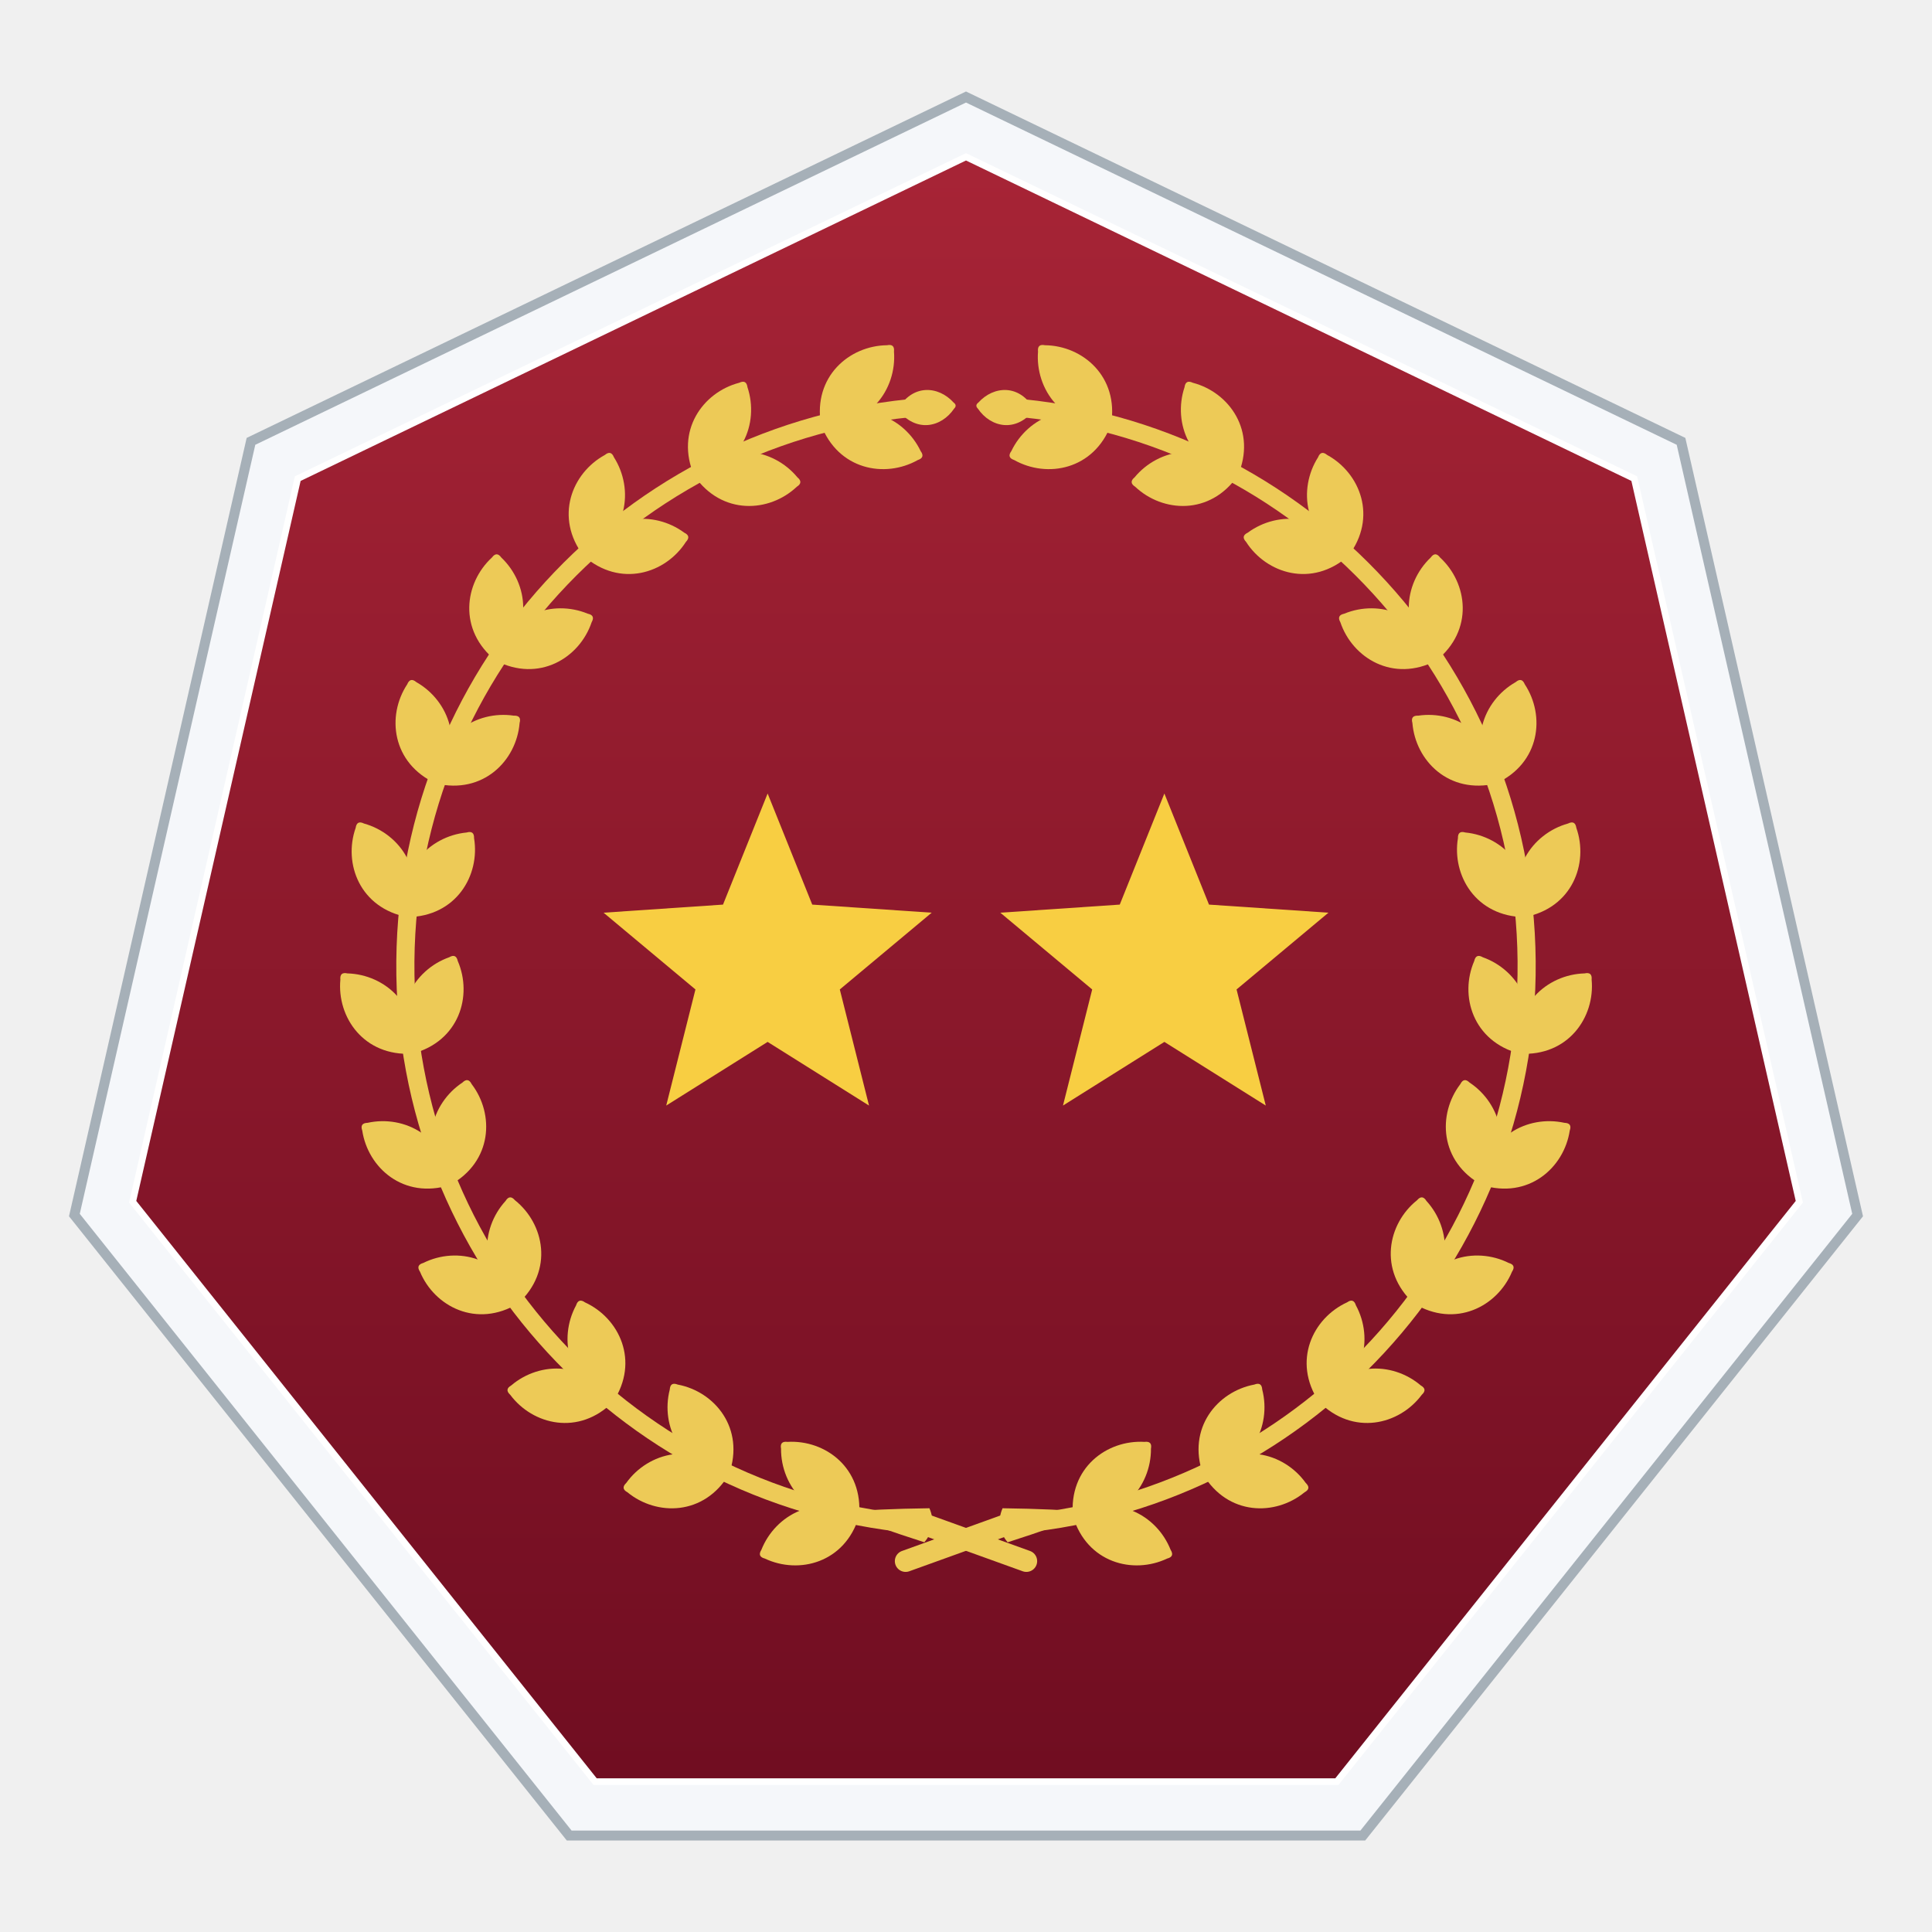
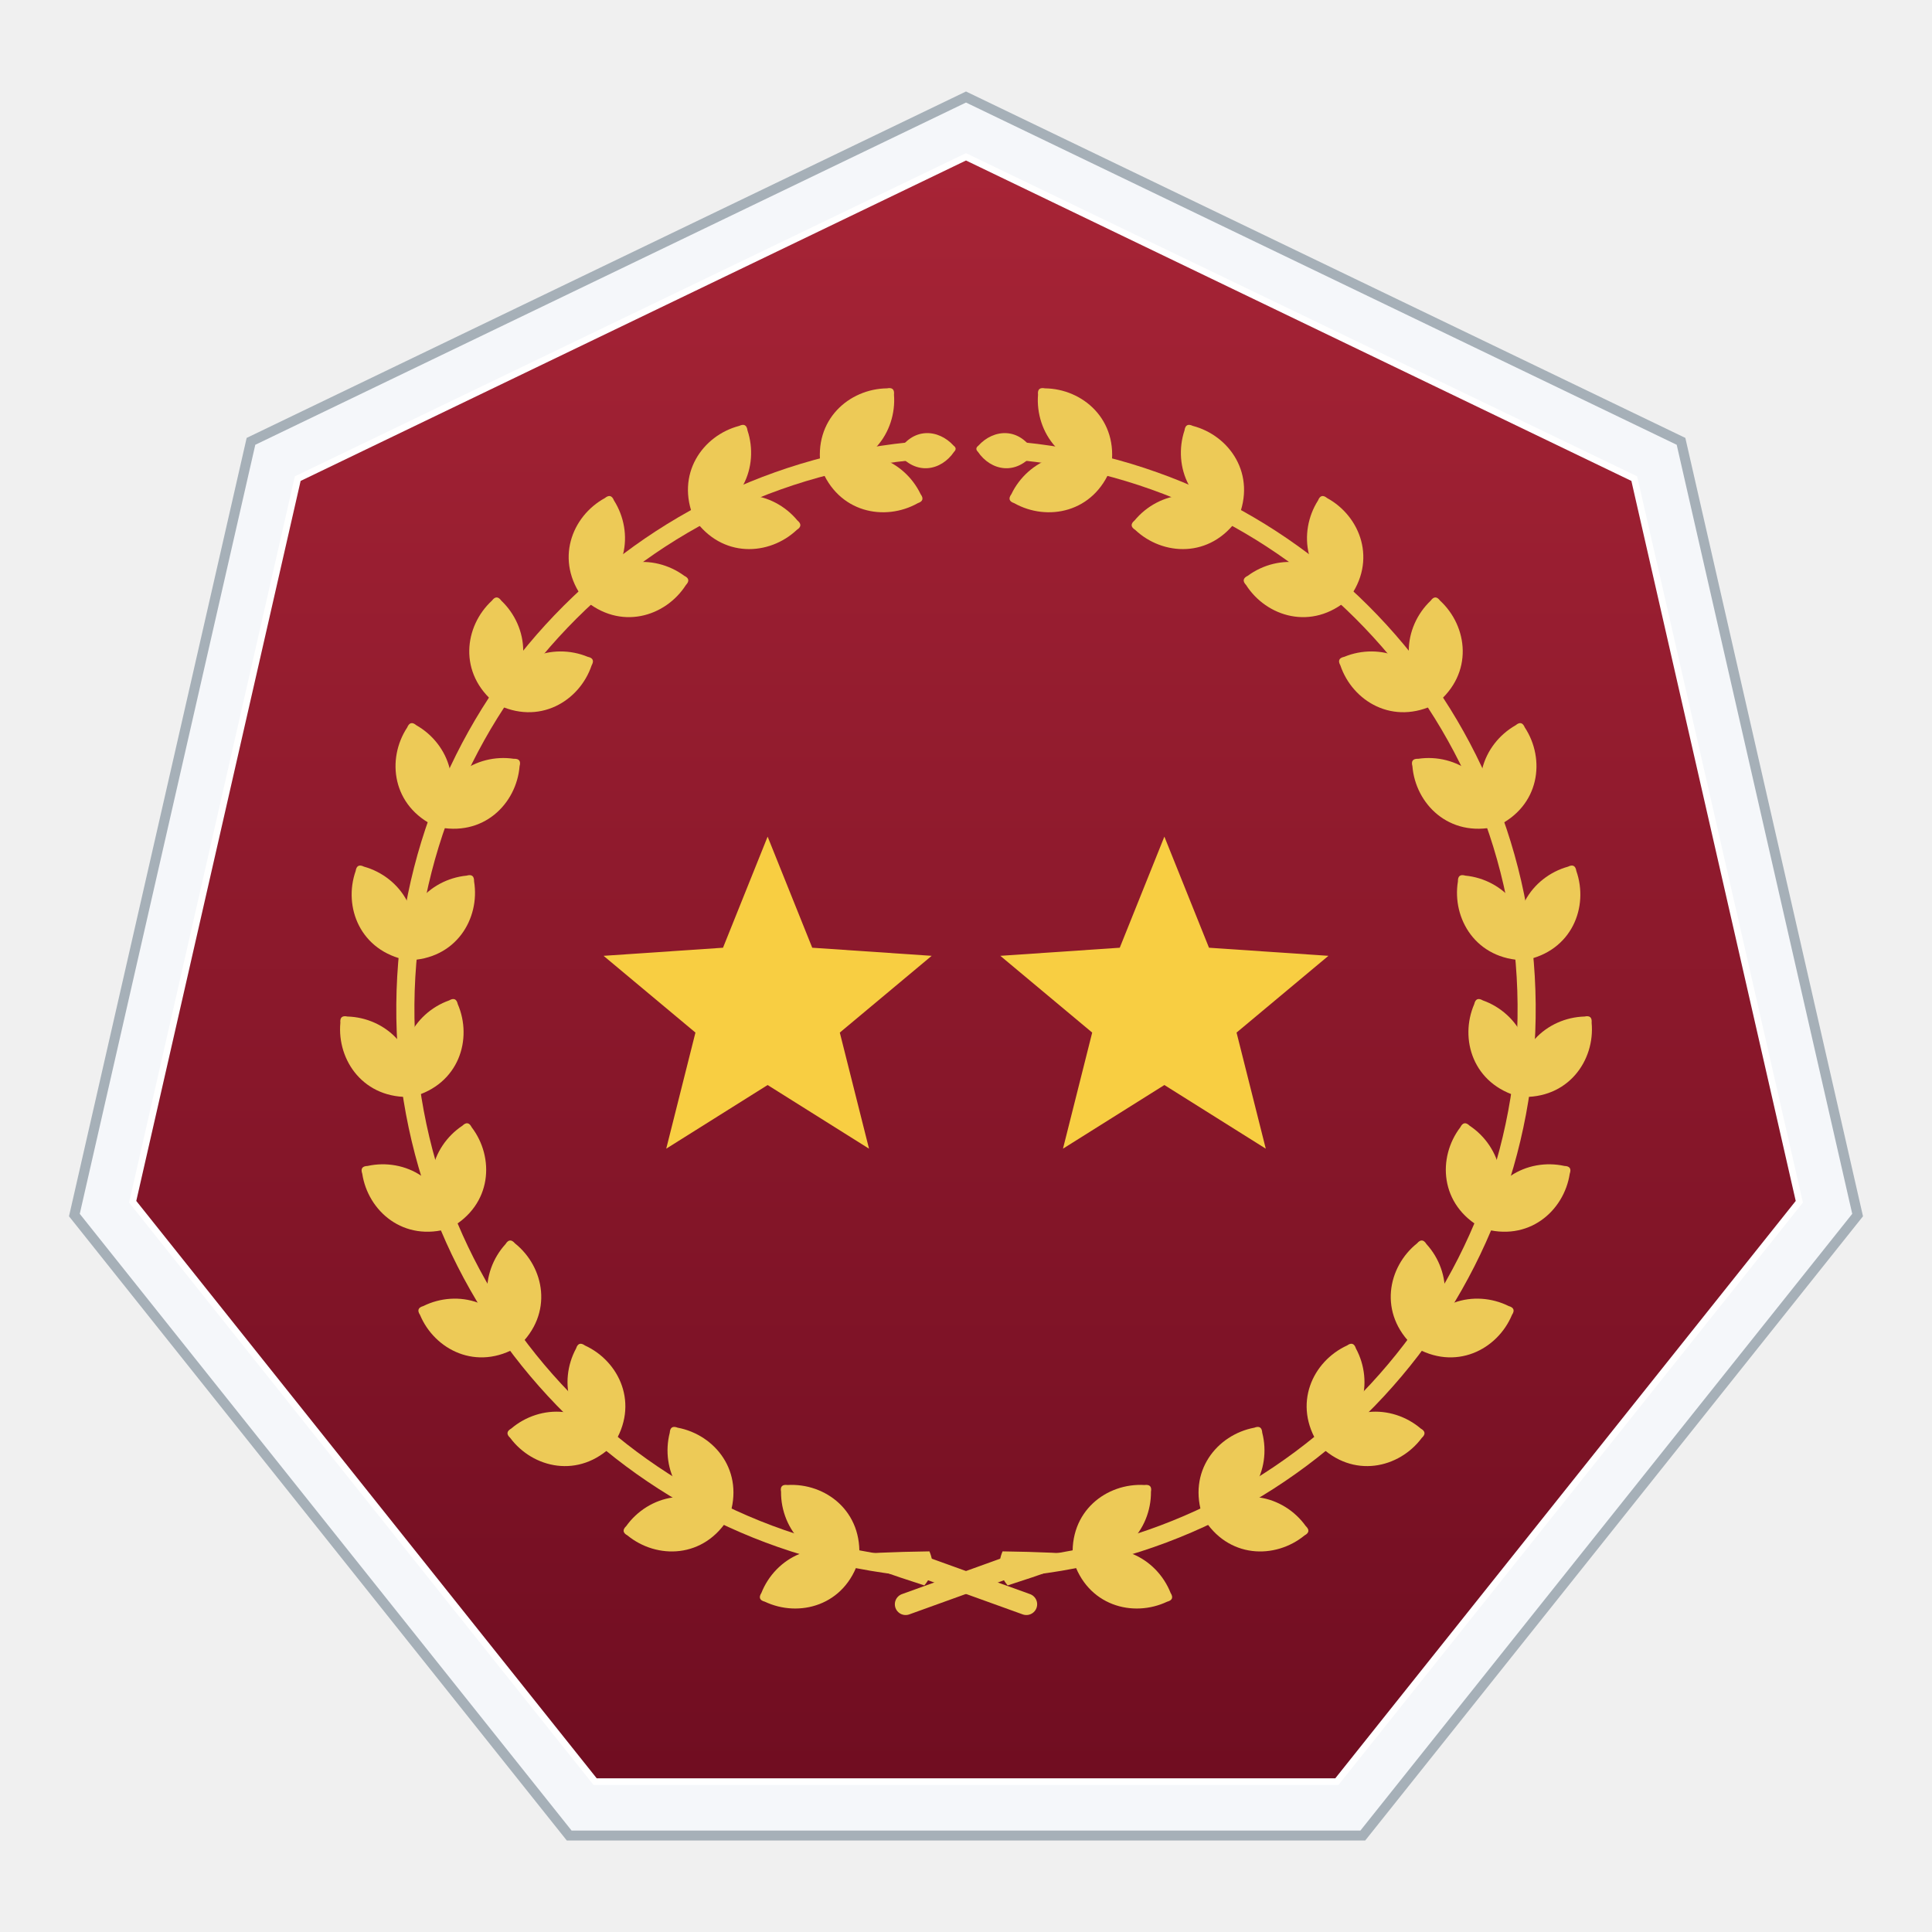
<svg xmlns="http://www.w3.org/2000/svg" viewBox="0 0 224 224" width="896" height="896">
  <defs>
    <linearGradient id="steel" x1="0" y1="0" x2="1" y2="1" gradientUnits="objectBoundingBox">
      <stop offset="0" stop-color="#fafcfd" />
      <stop offset=".28" stop-color="#b3bdc6" />
      <stop offset=".5" stop-color="#f4f7fa" />
      <stop offset=".72" stop-color="#8a959f" />
      <stop offset="1" stop-color="#dfe6ec" />
    </linearGradient>
    <linearGradient id="silverFace" x1="0" y1="0" x2="0.85" y2="1">
      <stop stop-color="#ffffff" />
      <stop offset=".48" stop-color="#e0e7ed" />
      <stop offset="1" stop-color="#a9b4bf" />
    </linearGradient>
    <linearGradient id="silverDark" x1="0" y1="0" x2="1" y2="1">
      <stop stop-color="#26313b" />
      <stop offset=".5" stop-color="#7e8a96" />
      <stop offset="1" stop-color="#1c252d" />
    </linearGradient>
    <linearGradient id="charcoal" x1="0" y1="0" x2="0" y2="1">
      <stop stop-color="#20252b" />
      <stop offset="1" stop-color="#0c1015" />
    </linearGradient>
    <linearGradient id="army" x1="0" y1="0" x2="0" y2="1">
      <stop stop-color="#355537" />
      <stop offset="1" stop-color="#1c3526" />
    </linearGradient>
    <linearGradient id="sapphire" x1="0" y1="0" x2="0" y2="1">
      <stop stop-color="#123b61" />
      <stop offset="1" stop-color="#081f39" />
    </linearGradient>
    <linearGradient id="ruby" x1="0" y1="0" x2="0" y2="1">
      <stop stop-color="#a72436" />
      <stop offset="1" stop-color="#700d21" />
    </linearGradient>
    <linearGradient id="obsidian" x1="0" y1="0" x2="0" y2="1">
      <stop stop-color="#1e2225" />
      <stop offset="1" stop-color="#070b0e" />
    </linearGradient>
    <linearGradient id="crimson" x1="0" y1="0" x2="0" y2="1">
      <stop stop-color="#aa1830" />
      <stop offset="1" stop-color="#5c091b" />
    </linearGradient>
    <linearGradient id="gold" x1="0" y1="0" x2=".8" y2="1">
      <stop stop-color="#fff0a7" />
      <stop offset=".35" stop-color="#f5d66d" />
      <stop offset=".7" stop-color="#dfaf3e" />
      <stop offset="1" stop-color="#b88124" />
    </linearGradient>
    <linearGradient id="supremeGold" x1="0" y1="0" x2="1" y2="1">
      <stop stop-color="#fff5b8" />
      <stop offset=".28" stop-color="#f8db75" />
      <stop offset=".6" stop-color="#eabd4b" />
      <stop offset="1" stop-color="#a7681c" />
    </linearGradient>
  </defs>
  <polygon points="112,10.607 195.402,50.772 216,141.019 158.284,213.393 65.716,213.393 8,141.019 28.598,50.772" fill="#a6b0b8" />
  <polygon points="112,11.888 194.401,51.57 214.752,140.735 157.729,212.239 66.271,212.239 9.248,140.735 29.599,51.57" fill="#f5f7fa" />
  <polygon points="112,17.755 189.814,55.228 209.032,139.429 155.183,206.953 68.817,206.953 14.968,139.429 34.186,55.228" fill="#ffffff" />
  <polygon points="112,18.608 189.146,55.76 208.2,139.239 154.813,206.184 69.187,206.184 15.8,139.239 34.854,55.76" fill="url(#ruby)" />
-   <g data-laurel="general" data-circle-radius="65">
-     <g>
-       <path d="M107.466,176.842 A65 65 0 0 1 108.598,47.089" fill="none" stroke="#edca57" stroke-width="2.1" stroke-linecap="round" />
-       <path d="M107.761,174.869 Q101.561,174.951 97.378,175.334 Q101.266,176.924 107.171,178.815 Q108.676,177.023 107.761,174.869Z" fill="#edca57" data-branch-root="tapered" />
-       <path d="M99.597 175.806 C100.114 170.199 95.673 166.917 91.305 167.174 Q90.388 167.054 90.555 167.963 C90.52 172.339 94.025 176.607 99.597 175.806Z" fill="#edca57" />
-       <path d="M99.597 175.806 C94.731 172.975 89.883 175.62 88.276 179.69 Q87.78 180.471 88.675 180.702 C92.629 182.577 97.976 181.198 99.597 175.806Z" fill="#edca57" />
-       <path d="M84.53 170.91 C86.388 165.595 82.873 161.336 78.572 160.529 Q77.711 160.19 77.653 161.113 C76.561 165.35 78.929 170.339 84.53 170.91Z" fill="#edca57" />
-       <path d="M84.53 170.91 C80.492 166.986 75.149 168.379 72.605 171.94 Q71.935 172.577 72.747 173.019 C76.13 175.795 81.653 175.75 84.53 170.91Z" fill="#edca57" />
-       <path d="M71.094 162.514 C74.183 157.807 71.802 152.824 67.824 151 Q67.072 150.463 66.792 151.345 C64.707 155.192 65.797 160.606 71.094 162.514Z" fill="#edca57" />
-       <path d="M71.094 162.514 C68.126 157.73 62.604 157.79 59.274 160.629 Q58.47 161.085 59.152 161.71 C61.762 165.222 67.132 166.514 71.094 162.514Z" fill="#edca57" />
-       <path d="M60.089 151.118 C64.224 147.297 63.12 141.886 59.702 139.155 Q59.101 138.452 58.617 139.239 C55.663 142.468 55.411 147.985 60.089 151.118Z" fill="#edca57" />
-       <path d="M60.089 151.118 C58.366 145.758 52.994 144.479 49.076 146.429 Q48.185 146.677 48.695 147.448 C50.379 151.488 55.276 154.04 60.089 151.118Z" fill="#edca57" />
-       <path d="M52.167 137.398 C57.104 134.691 57.342 129.174 54.686 125.696 Q54.273 124.869 53.613 125.515 C49.966 127.934 48.386 133.226 52.167 137.398Z" fill="#edca57" />
-       <path d="M52.167 137.398 C51.792 131.78 46.889 129.24 42.616 130.183 Q41.692 130.209 42 131.081 C42.657 135.407 46.791 139.069 52.167 137.398Z" fill="#edca57" />
-       <path d="M47.8 122.168 C53.245 120.736 54.811 115.44 53.075 111.423 Q52.875 110.521 52.077 110.989 C47.954 112.453 45.141 117.206 47.8 122.168Z" fill="#edca57" />
-       <path d="M47.8 122.168 C48.796 116.627 44.652 112.976 40.278 112.858 Q39.375 112.659 39.463 113.579 C39.054 117.936 42.179 122.489 47.8 122.168Z" fill="#edca57" />
-       <path d="M47.247 106.335 C52.877 106.263 55.677 101.503 54.965 97.185 Q54.989 96.261 54.102 96.522 C49.746 96.945 45.868 100.876 47.247 106.335Z" fill="#edca57" />
-       <path d="M47.247 106.335 C49.554 101.199 46.417 96.654 42.201 95.481 Q41.373 95.07 41.236 95.984 C39.784 100.113 41.716 105.286 47.247 106.335Z" fill="#edca57" />
-       <path d="M50.541 90.838 C56.021 92.13 59.89 88.189 60.243 83.827 Q60.49 82.936 59.566 82.975 C55.238 82.332 50.523 85.208 50.541 90.838Z" fill="#edca57" />
-       <path d="M50.541 90.838 C54.022 86.413 52.077 81.244 48.27 79.086 Q47.566 78.487 47.213 79.341 C44.805 82.995 45.428 88.482 50.541 90.838Z" fill="#edca57" />
-       <path d="M57.486 76.598 C62.491 79.178 67.198 76.29 68.596 72.143 Q69.051 71.338 68.145 71.153 C64.101 69.481 58.831 71.131 57.486 76.598Z" fill="#edca57" />
-       <path d="M57.486 76.598 C61.934 73.146 61.298 67.661 58.126 64.646 Q57.588 63.894 57.038 64.637 C53.818 67.601 53.094 73.076 57.486 76.598Z" fill="#edca57" />
-       <path d="M67.67 64.462 C71.902 68.176 77.168 66.512 79.528 62.826 Q80.164 62.156 79.33 61.757 C75.81 59.156 70.297 59.482 67.67 64.462Z" fill="#edca57" />
-       <path d="M67.67 64.462 C72.821 62.188 73.531 56.712 71.182 53.019 Q70.842 52.16 70.129 52.748 C66.288 54.844 64.261 59.981 67.67 64.462Z" fill="#edca57" />
-       <path d="M80.487 55.15 C83.695 59.777 89.207 59.437 92.388 56.431 Q93.168 55.935 92.455 55.345 C89.669 51.971 84.241 50.954 80.487 55.15Z" fill="#edca57" />
-       <path d="M80.487 55.15 C86.035 54.19 88.049 49.048 86.664 44.897 Q86.541 43.98 85.707 44.378 C81.473 45.483 78.263 49.977 80.487 55.15Z" fill="#edca57" />
-       <path d="M95.177 49.215 C97.17 54.48 102.6 55.484 106.414 53.337 Q107.291 53.044 106.742 52.3 C104.855 48.352 99.834 46.052 95.177 49.215Z" fill="#edca57" />
-       <path d="M95.177 49.215 C100.792 49.626 103.99 45.123 103.65 40.76 Q103.753 39.842 102.847 40.026 C98.471 40.074 94.27 43.658 95.177 49.215Z" fill="#edca57" />
-       <path d="M104.078 47.485 C106.179 50.218 109.135 49.568 110.619 47.382 Q111.001 47 110.569 46.676 C108.796 44.718 105.778 44.486 104.078 47.485Z" fill="#edca57" />
-       <path d="M107.466,176.842 L119 181" fill="none" stroke="#edca57" stroke-width="2.5" stroke-linecap="round" />
+   <g data-general-layout="optical" transform="translate(0 5)">
+     <g data-laurel="general" data-circle-radius="65">
+       <g>
+         <path d="M107.466,176.842 A65 65 0 0 1 108.598,47.089" fill="none" stroke="#edca57" stroke-width="2.1" stroke-linecap="round" />
+         <path d="M107.761,174.869 Q101.561,174.951 97.378,175.334 Q101.266,176.924 107.171,178.815 Q108.676,177.023 107.761,174.869Z" fill="#edca57" data-branch-root="tapered" />
+         <path d="M99.597 175.806 C100.114 170.199 95.673 166.917 91.305 167.174 Q90.388 167.054 90.555 167.963 C90.52 172.339 94.025 176.607 99.597 175.806Z" fill="#edca57" />
+         <path d="M99.597 175.806 C94.731 172.975 89.883 175.62 88.276 179.69 Q87.78 180.471 88.675 180.702 C92.629 182.577 97.976 181.198 99.597 175.806Z" fill="#edca57" />
+         <path d="M84.53 170.91 C86.388 165.595 82.873 161.336 78.572 160.529 Q77.711 160.19 77.653 161.113 C76.561 165.35 78.929 170.339 84.53 170.91Z" fill="#edca57" />
+         <path d="M84.53 170.91 C80.492 166.986 75.149 168.379 72.605 171.94 Q71.935 172.577 72.747 173.019 C76.13 175.795 81.653 175.75 84.53 170.91Z" fill="#edca57" />
+         <path d="M71.094 162.514 C74.183 157.807 71.802 152.824 67.824 151 Q67.072 150.463 66.792 151.345 C64.707 155.192 65.797 160.606 71.094 162.514Z" fill="#edca57" />
+         <path d="M71.094 162.514 C68.126 157.73 62.604 157.79 59.274 160.629 Q58.47 161.085 59.152 161.71 C61.762 165.222 67.132 166.514 71.094 162.514Z" fill="#edca57" />
+         <path d="M60.089 151.118 C64.224 147.297 63.12 141.886 59.702 139.155 Q59.101 138.452 58.617 139.239 C55.663 142.468 55.411 147.985 60.089 151.118Z" fill="#edca57" />
+         <path d="M60.089 151.118 C58.366 145.758 52.994 144.479 49.076 146.429 Q48.185 146.677 48.695 147.448 C50.379 151.488 55.276 154.04 60.089 151.118Z" fill="#edca57" />
+         <path d="M52.167 137.398 C57.104 134.691 57.342 129.174 54.686 125.696 Q54.273 124.869 53.613 125.515 C49.966 127.934 48.386 133.226 52.167 137.398Z" fill="#edca57" />
+         <path d="M52.167 137.398 C51.792 131.78 46.889 129.24 42.616 130.183 Q41.692 130.209 42 131.081 C42.657 135.407 46.791 139.069 52.167 137.398Z" fill="#edca57" />
+         <path d="M47.8 122.168 C53.245 120.736 54.811 115.44 53.075 111.423 Q52.875 110.521 52.077 110.989 C47.954 112.453 45.141 117.206 47.8 122.168Z" fill="#edca57" />
+         <path d="M47.8 122.168 C48.796 116.627 44.652 112.976 40.278 112.858 Q39.375 112.659 39.463 113.579 C39.054 117.936 42.179 122.489 47.8 122.168Z" fill="#edca57" />
+         <path d="M47.247 106.335 C52.877 106.263 55.677 101.503 54.965 97.185 Q54.989 96.261 54.102 96.522 C49.746 96.945 45.868 100.876 47.247 106.335Z" fill="#edca57" />
+         <path d="M47.247 106.335 C49.554 101.199 46.417 96.654 42.201 95.481 Q41.373 95.07 41.236 95.984 C39.784 100.113 41.716 105.286 47.247 106.335Z" fill="#edca57" />
+         <path d="M50.541 90.838 C56.021 92.13 59.89 88.189 60.243 83.827 Q60.49 82.936 59.566 82.975 C55.238 82.332 50.523 85.208 50.541 90.838Z" fill="#edca57" />
+         <path d="M50.541 90.838 C54.022 86.413 52.077 81.244 48.27 79.086 Q47.566 78.487 47.213 79.341 C44.805 82.995 45.428 88.482 50.541 90.838Z" fill="#edca57" />
+         <path d="M57.486 76.598 C62.491 79.178 67.198 76.29 68.596 72.143 Q69.051 71.338 68.145 71.153 C64.101 69.481 58.831 71.131 57.486 76.598Z" fill="#edca57" />
+         <path d="M57.486 76.598 C61.934 73.146 61.298 67.661 58.126 64.646 Q57.588 63.894 57.038 64.637 C53.818 67.601 53.094 73.076 57.486 76.598Z" fill="#edca57" />
+         <path d="M67.67 64.462 C71.902 68.176 77.168 66.512 79.528 62.826 Q80.164 62.156 79.33 61.757 C75.81 59.156 70.297 59.482 67.67 64.462Z" fill="#edca57" />
+         <path d="M67.67 64.462 C72.821 62.188 73.531 56.712 71.182 53.019 Q70.842 52.16 70.129 52.748 C66.288 54.844 64.261 59.981 67.67 64.462Z" fill="#edca57" />
+         <path d="M80.487 55.15 C83.695 59.777 89.207 59.437 92.388 56.431 Q93.168 55.935 92.455 55.345 C89.669 51.971 84.241 50.954 80.487 55.15Z" fill="#edca57" />
+         <path d="M80.487 55.15 C86.035 54.19 88.049 49.048 86.664 44.897 Q86.541 43.98 85.707 44.378 C81.473 45.483 78.263 49.977 80.487 55.15Z" fill="#edca57" />
+         <path d="M95.177 49.215 C97.17 54.48 102.6 55.484 106.414 53.337 Q107.291 53.044 106.742 52.3 C104.855 48.352 99.834 46.052 95.177 49.215Z" fill="#edca57" />
+         <path d="M95.177 49.215 C100.792 49.626 103.99 45.123 103.65 40.76 Q103.753 39.842 102.847 40.026 C98.471 40.074 94.27 43.658 95.177 49.215Z" fill="#edca57" />
+         <path d="M104.078 47.485 C106.179 50.218 109.135 49.568 110.619 47.382 Q111.001 47 110.569 46.676 C108.796 44.718 105.778 44.486 104.078 47.485Z" fill="#edca57" />
+         <path d="M107.466,176.842 L119 181" fill="none" stroke="#edca57" stroke-width="2.5" stroke-linecap="round" />
+       </g>
+       <g transform="translate(224 0) scale(-1 1)">
+         <path d="M107.466,176.842 A65 65 0 0 1 108.598,47.089" fill="none" stroke="#edca57" stroke-width="2.1" stroke-linecap="round" />
+         <path d="M107.761,174.869 Q101.561,174.951 97.378,175.334 Q101.266,176.924 107.171,178.815 Q108.676,177.023 107.761,174.869Z" fill="#edca57" data-branch-root="tapered" />
+         <path d="M99.597 175.806 C100.114 170.199 95.673 166.917 91.305 167.174 Q90.388 167.054 90.555 167.963 C90.52 172.339 94.025 176.607 99.597 175.806Z" fill="#edca57" />
+         <path d="M99.597 175.806 C94.731 172.975 89.883 175.62 88.276 179.69 Q87.78 180.471 88.675 180.702 C92.629 182.577 97.976 181.198 99.597 175.806Z" fill="#edca57" />
+         <path d="M84.53 170.91 C86.388 165.595 82.873 161.336 78.572 160.529 Q77.711 160.19 77.653 161.113 C76.561 165.35 78.929 170.339 84.53 170.91Z" fill="#edca57" />
+         <path d="M84.53 170.91 C80.492 166.986 75.149 168.379 72.605 171.94 Q71.935 172.577 72.747 173.019 C76.13 175.795 81.653 175.75 84.53 170.91Z" fill="#edca57" />
+         <path d="M71.094 162.514 C74.183 157.807 71.802 152.824 67.824 151 Q67.072 150.463 66.792 151.345 C64.707 155.192 65.797 160.606 71.094 162.514Z" fill="#edca57" />
+         <path d="M71.094 162.514 C68.126 157.73 62.604 157.79 59.274 160.629 Q58.47 161.085 59.152 161.71 C61.762 165.222 67.132 166.514 71.094 162.514Z" fill="#edca57" />
+         <path d="M60.089 151.118 C64.224 147.297 63.12 141.886 59.702 139.155 Q59.101 138.452 58.617 139.239 C55.663 142.468 55.411 147.985 60.089 151.118Z" fill="#edca57" />
+         <path d="M60.089 151.118 C58.366 145.758 52.994 144.479 49.076 146.429 Q48.185 146.677 48.695 147.448 C50.379 151.488 55.276 154.04 60.089 151.118Z" fill="#edca57" />
+         <path d="M52.167 137.398 C57.104 134.691 57.342 129.174 54.686 125.696 Q54.273 124.869 53.613 125.515 C49.966 127.934 48.386 133.226 52.167 137.398Z" fill="#edca57" />
+         <path d="M52.167 137.398 C51.792 131.78 46.889 129.24 42.616 130.183 Q41.692 130.209 42 131.081 C42.657 135.407 46.791 139.069 52.167 137.398Z" fill="#edca57" />
+         <path d="M47.8 122.168 C53.245 120.736 54.811 115.44 53.075 111.423 Q52.875 110.521 52.077 110.989 C47.954 112.453 45.141 117.206 47.8 122.168Z" fill="#edca57" />
+         <path d="M47.8 122.168 C48.796 116.627 44.652 112.976 40.278 112.858 Q39.375 112.659 39.463 113.579 C39.054 117.936 42.179 122.489 47.8 122.168Z" fill="#edca57" />
+         <path d="M47.247 106.335 C52.877 106.263 55.677 101.503 54.965 97.185 Q54.989 96.261 54.102 96.522 C49.746 96.945 45.868 100.876 47.247 106.335Z" fill="#edca57" />
+         <path d="M47.247 106.335 C49.554 101.199 46.417 96.654 42.201 95.481 Q41.373 95.07 41.236 95.984 C39.784 100.113 41.716 105.286 47.247 106.335Z" fill="#edca57" />
+         <path d="M50.541 90.838 C56.021 92.13 59.89 88.189 60.243 83.827 Q60.49 82.936 59.566 82.975 C55.238 82.332 50.523 85.208 50.541 90.838Z" fill="#edca57" />
+         <path d="M50.541 90.838 C54.022 86.413 52.077 81.244 48.27 79.086 Q47.566 78.487 47.213 79.341 C44.805 82.995 45.428 88.482 50.541 90.838Z" fill="#edca57" />
+         <path d="M57.486 76.598 C62.491 79.178 67.198 76.29 68.596 72.143 Q69.051 71.338 68.145 71.153 C64.101 69.481 58.831 71.131 57.486 76.598Z" fill="#edca57" />
+         <path d="M57.486 76.598 C61.934 73.146 61.298 67.661 58.126 64.646 Q57.588 63.894 57.038 64.637 C53.818 67.601 53.094 73.076 57.486 76.598Z" fill="#edca57" />
+         <path d="M67.67 64.462 C71.902 68.176 77.168 66.512 79.528 62.826 Q80.164 62.156 79.33 61.757 C75.81 59.156 70.297 59.482 67.67 64.462Z" fill="#edca57" />
+         <path d="M67.67 64.462 C72.821 62.188 73.531 56.712 71.182 53.019 Q70.842 52.16 70.129 52.748 C66.288 54.844 64.261 59.981 67.67 64.462Z" fill="#edca57" />
+         <path d="M80.487 55.15 C83.695 59.777 89.207 59.437 92.388 56.431 Q93.168 55.935 92.455 55.345 C89.669 51.971 84.241 50.954 80.487 55.15Z" fill="#edca57" />
+         <path d="M80.487 55.15 C86.035 54.19 88.049 49.048 86.664 44.897 Q86.541 43.98 85.707 44.378 C81.473 45.483 78.263 49.977 80.487 55.15Z" fill="#edca57" />
+         <path d="M95.177 49.215 C97.17 54.48 102.6 55.484 106.414 53.337 Q107.291 53.044 106.742 52.3 C104.855 48.352 99.834 46.052 95.177 49.215Z" fill="#edca57" />
+         <path d="M95.177 49.215 C100.792 49.626 103.99 45.123 103.65 40.76 Q103.753 39.842 102.847 40.026 C98.471 40.074 94.27 43.658 95.177 49.215Z" fill="#edca57" />
+         <path d="M104.078 47.485 C106.179 50.218 109.135 49.568 110.619 47.382 Q111.001 47 110.569 46.676 C108.796 44.718 105.778 44.486 104.078 47.485Z" fill="#edca57" />
+         <path d="M107.466,176.842 L119 181" fill="none" stroke="#edca57" stroke-width="2.5" stroke-linecap="round" />
+       </g>
    </g>
-     <g transform="translate(224 0) scale(-1 1)">
-       <path d="M107.466,176.842 A65 65 0 0 1 108.598,47.089" fill="none" stroke="#edca57" stroke-width="2.1" stroke-linecap="round" />
-       <path d="M107.761,174.869 Q101.561,174.951 97.378,175.334 Q101.266,176.924 107.171,178.815 Q108.676,177.023 107.761,174.869Z" fill="#edca57" data-branch-root="tapered" />
-       <path d="M99.597 175.806 C100.114 170.199 95.673 166.917 91.305 167.174 Q90.388 167.054 90.555 167.963 C90.52 172.339 94.025 176.607 99.597 175.806Z" fill="#edca57" />
-       <path d="M99.597 175.806 C94.731 172.975 89.883 175.62 88.276 179.69 Q87.78 180.471 88.675 180.702 C92.629 182.577 97.976 181.198 99.597 175.806Z" fill="#edca57" />
-       <path d="M84.53 170.91 C86.388 165.595 82.873 161.336 78.572 160.529 Q77.711 160.19 77.653 161.113 C76.561 165.35 78.929 170.339 84.53 170.91Z" fill="#edca57" />
-       <path d="M84.53 170.91 C80.492 166.986 75.149 168.379 72.605 171.94 Q71.935 172.577 72.747 173.019 C76.13 175.795 81.653 175.75 84.53 170.91Z" fill="#edca57" />
-       <path d="M71.094 162.514 C74.183 157.807 71.802 152.824 67.824 151 Q67.072 150.463 66.792 151.345 C64.707 155.192 65.797 160.606 71.094 162.514Z" fill="#edca57" />
-       <path d="M71.094 162.514 C68.126 157.73 62.604 157.79 59.274 160.629 Q58.47 161.085 59.152 161.71 C61.762 165.222 67.132 166.514 71.094 162.514Z" fill="#edca57" />
-       <path d="M60.089 151.118 C64.224 147.297 63.12 141.886 59.702 139.155 Q59.101 138.452 58.617 139.239 C55.663 142.468 55.411 147.985 60.089 151.118Z" fill="#edca57" />
-       <path d="M60.089 151.118 C58.366 145.758 52.994 144.479 49.076 146.429 Q48.185 146.677 48.695 147.448 C50.379 151.488 55.276 154.04 60.089 151.118Z" fill="#edca57" />
-       <path d="M52.167 137.398 C57.104 134.691 57.342 129.174 54.686 125.696 Q54.273 124.869 53.613 125.515 C49.966 127.934 48.386 133.226 52.167 137.398Z" fill="#edca57" />
-       <path d="M52.167 137.398 C51.792 131.78 46.889 129.24 42.616 130.183 Q41.692 130.209 42 131.081 C42.657 135.407 46.791 139.069 52.167 137.398Z" fill="#edca57" />
-       <path d="M47.8 122.168 C53.245 120.736 54.811 115.44 53.075 111.423 Q52.875 110.521 52.077 110.989 C47.954 112.453 45.141 117.206 47.8 122.168Z" fill="#edca57" />
-       <path d="M47.8 122.168 C48.796 116.627 44.652 112.976 40.278 112.858 Q39.375 112.659 39.463 113.579 C39.054 117.936 42.179 122.489 47.8 122.168Z" fill="#edca57" />
-       <path d="M47.247 106.335 C52.877 106.263 55.677 101.503 54.965 97.185 Q54.989 96.261 54.102 96.522 C49.746 96.945 45.868 100.876 47.247 106.335Z" fill="#edca57" />
-       <path d="M47.247 106.335 C49.554 101.199 46.417 96.654 42.201 95.481 Q41.373 95.07 41.236 95.984 C39.784 100.113 41.716 105.286 47.247 106.335Z" fill="#edca57" />
-       <path d="M50.541 90.838 C56.021 92.13 59.89 88.189 60.243 83.827 Q60.49 82.936 59.566 82.975 C55.238 82.332 50.523 85.208 50.541 90.838Z" fill="#edca57" />
-       <path d="M50.541 90.838 C54.022 86.413 52.077 81.244 48.27 79.086 Q47.566 78.487 47.213 79.341 C44.805 82.995 45.428 88.482 50.541 90.838Z" fill="#edca57" />
-       <path d="M57.486 76.598 C62.491 79.178 67.198 76.29 68.596 72.143 Q69.051 71.338 68.145 71.153 C64.101 69.481 58.831 71.131 57.486 76.598Z" fill="#edca57" />
-       <path d="M57.486 76.598 C61.934 73.146 61.298 67.661 58.126 64.646 Q57.588 63.894 57.038 64.637 C53.818 67.601 53.094 73.076 57.486 76.598Z" fill="#edca57" />
-       <path d="M67.67 64.462 C71.902 68.176 77.168 66.512 79.528 62.826 Q80.164 62.156 79.33 61.757 C75.81 59.156 70.297 59.482 67.67 64.462Z" fill="#edca57" />
-       <path d="M67.67 64.462 C72.821 62.188 73.531 56.712 71.182 53.019 Q70.842 52.16 70.129 52.748 C66.288 54.844 64.261 59.981 67.67 64.462Z" fill="#edca57" />
-       <path d="M80.487 55.15 C83.695 59.777 89.207 59.437 92.388 56.431 Q93.168 55.935 92.455 55.345 C89.669 51.971 84.241 50.954 80.487 55.15Z" fill="#edca57" />
-       <path d="M80.487 55.15 C86.035 54.19 88.049 49.048 86.664 44.897 Q86.541 43.98 85.707 44.378 C81.473 45.483 78.263 49.977 80.487 55.15Z" fill="#edca57" />
-       <path d="M95.177 49.215 C97.17 54.48 102.6 55.484 106.414 53.337 Q107.291 53.044 106.742 52.3 C104.855 48.352 99.834 46.052 95.177 49.215Z" fill="#edca57" />
-       <path d="M95.177 49.215 C100.792 49.626 103.99 45.123 103.65 40.76 Q103.753 39.842 102.847 40.026 C98.471 40.074 94.27 43.658 95.177 49.215Z" fill="#edca57" />
-       <path d="M104.078 47.485 C106.179 50.218 109.135 49.568 110.619 47.382 Q111.001 47 110.569 46.676 C108.796 44.718 105.778 44.486 104.078 47.485Z" fill="#edca57" />
-       <path d="M107.466,176.842 L119 181" fill="none" stroke="#edca57" stroke-width="2.5" stroke-linecap="round" />
+     <g data-star-count="2" data-star-radius="20">
+       <polygon points="89,92 94.173,104.881 108.021,105.82 97.369,114.719 100.756,128.18 89,120.8 77.244,128.18 80.631,114.719 69.979,105.82 83.827,104.881" fill="#f8ce42" data-star-style="flat" />
+       <polygon points="135,92 140.173,104.881 154.021,105.82 143.369,114.719 146.756,128.18 135,120.8 123.244,128.18 126.631,114.719 115.979,105.82 129.827,104.881" fill="#f8ce42" data-star-style="flat" />
    </g>
  </g>
-   <g data-star-count="2" data-star-radius="20">
-     <polygon points="89,92 94.173,104.881 108.021,105.82 97.369,114.719 100.756,128.18 89,120.8 77.244,128.18 80.631,114.719 69.979,105.82 83.827,104.881" fill="#f8ce42" data-star-style="flat" />
-     <polygon points="135,92 140.173,104.881 154.021,105.82 143.369,114.719 146.756,128.18 135,120.8 123.244,128.18 126.631,114.719 115.979,105.82 129.827,104.881" fill="#f8ce42" data-star-style="flat" />
-   </g>
</svg>
